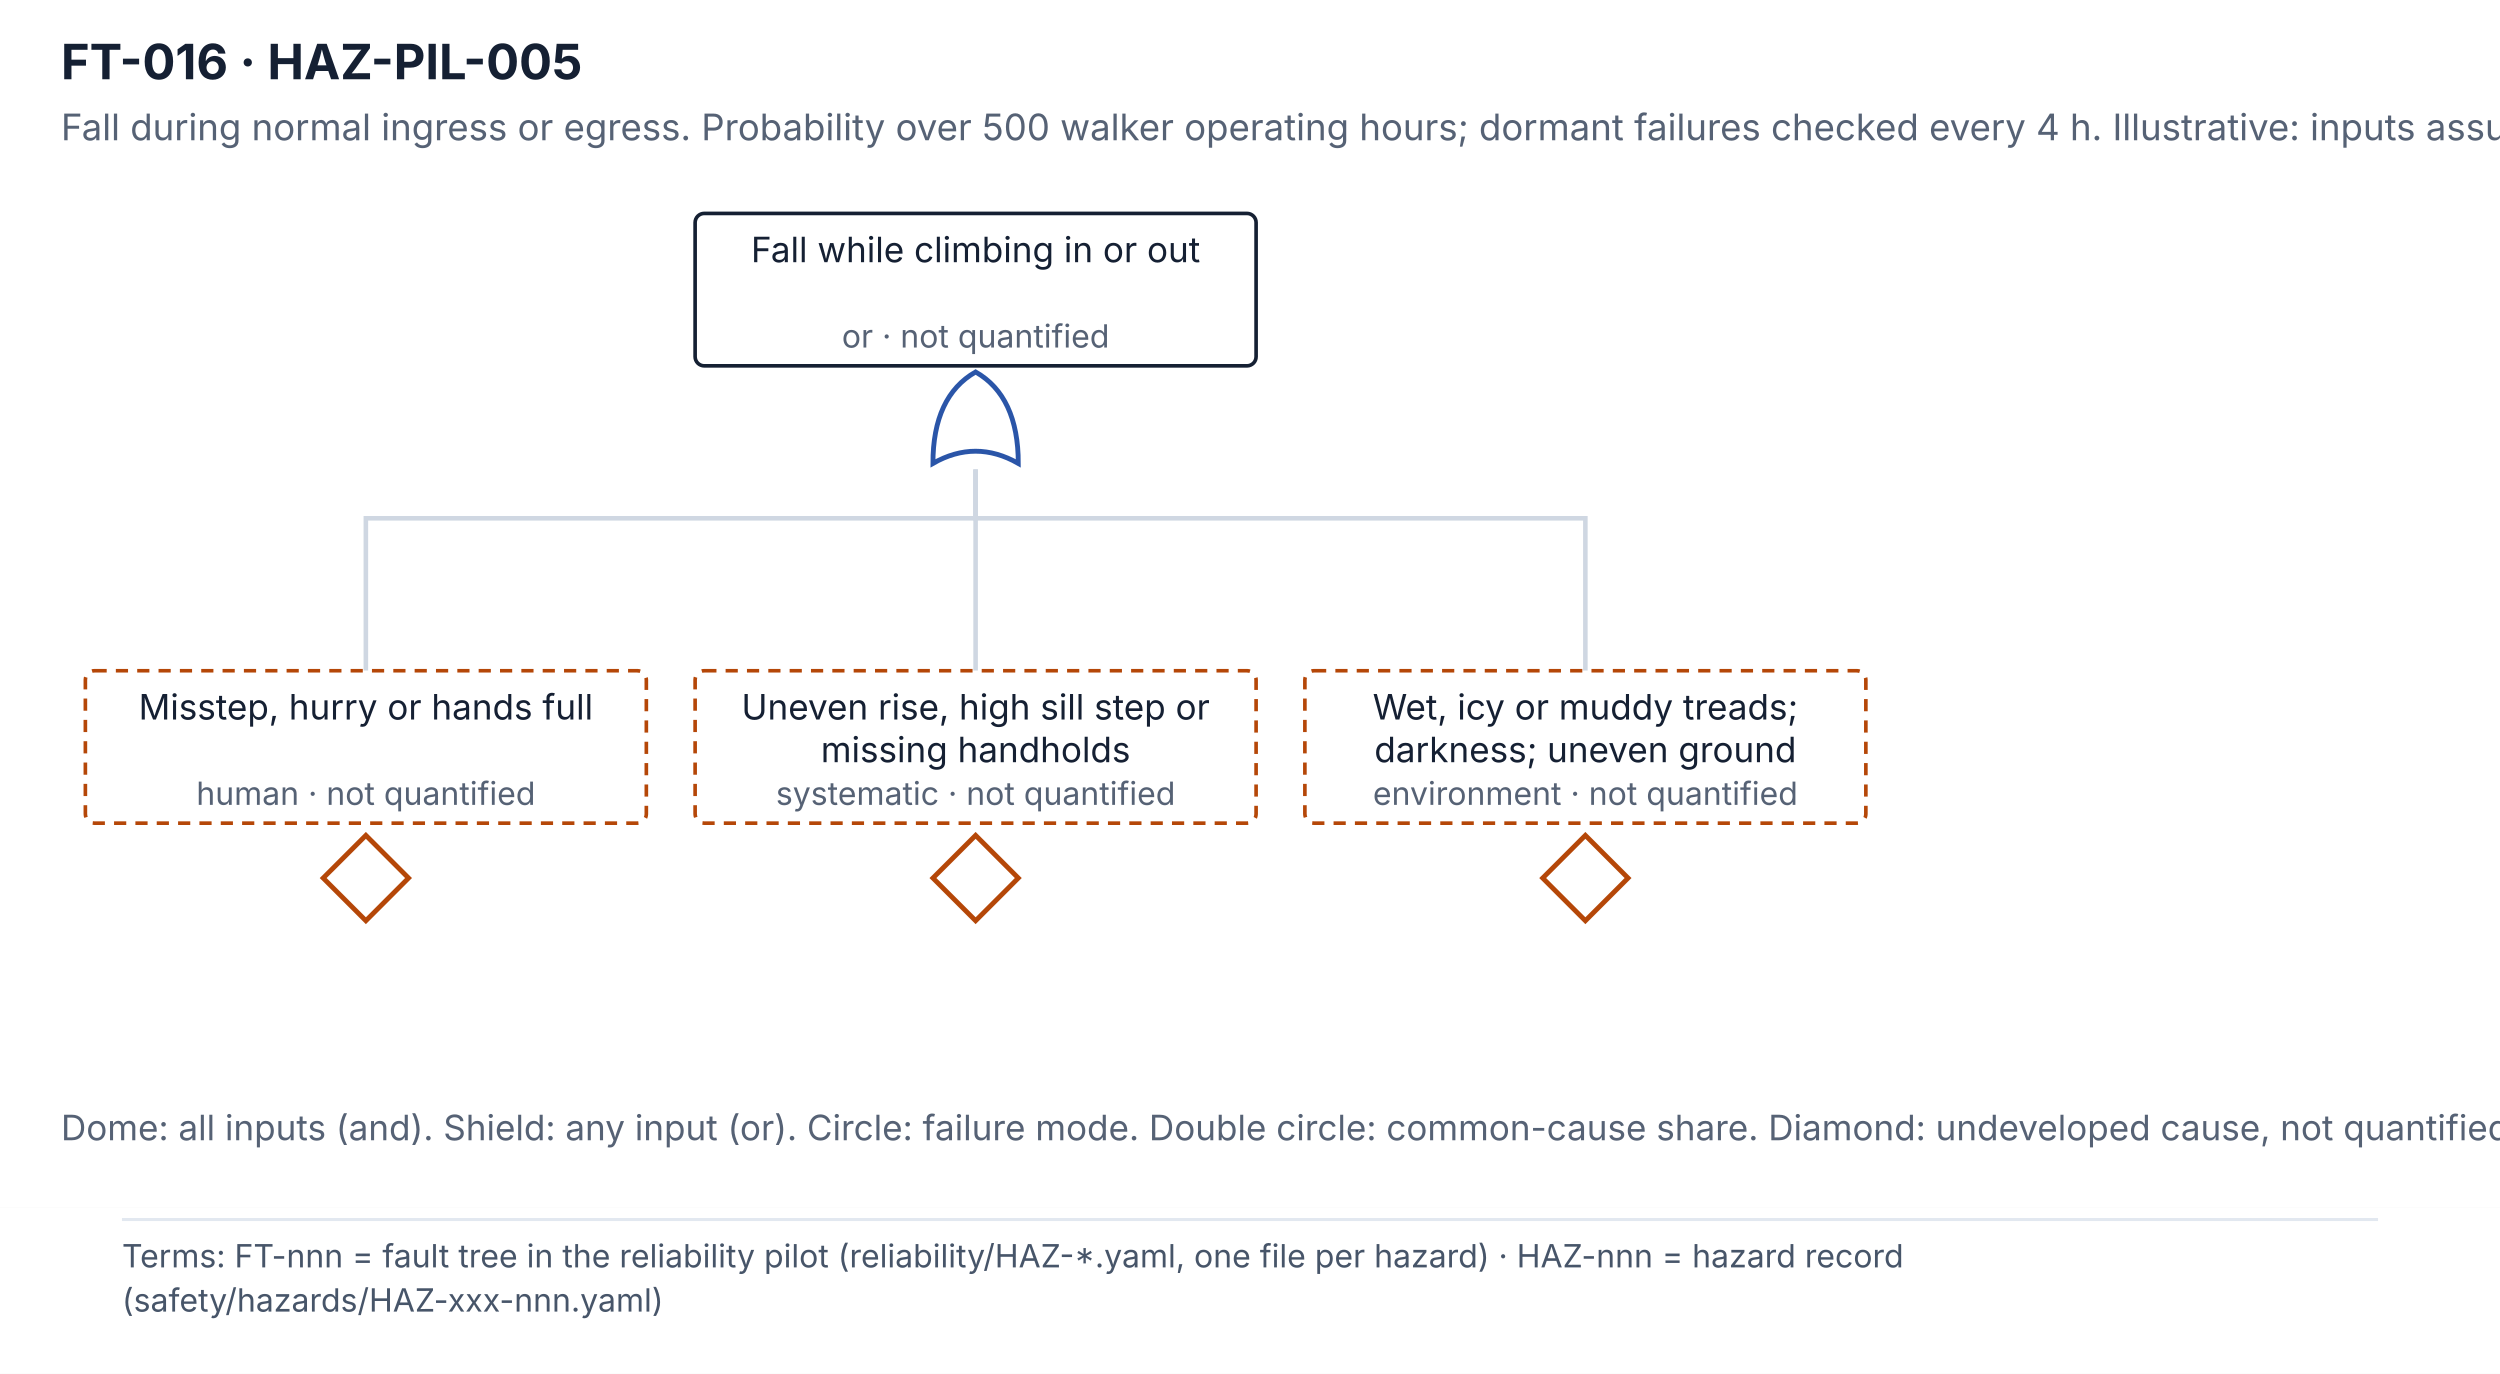
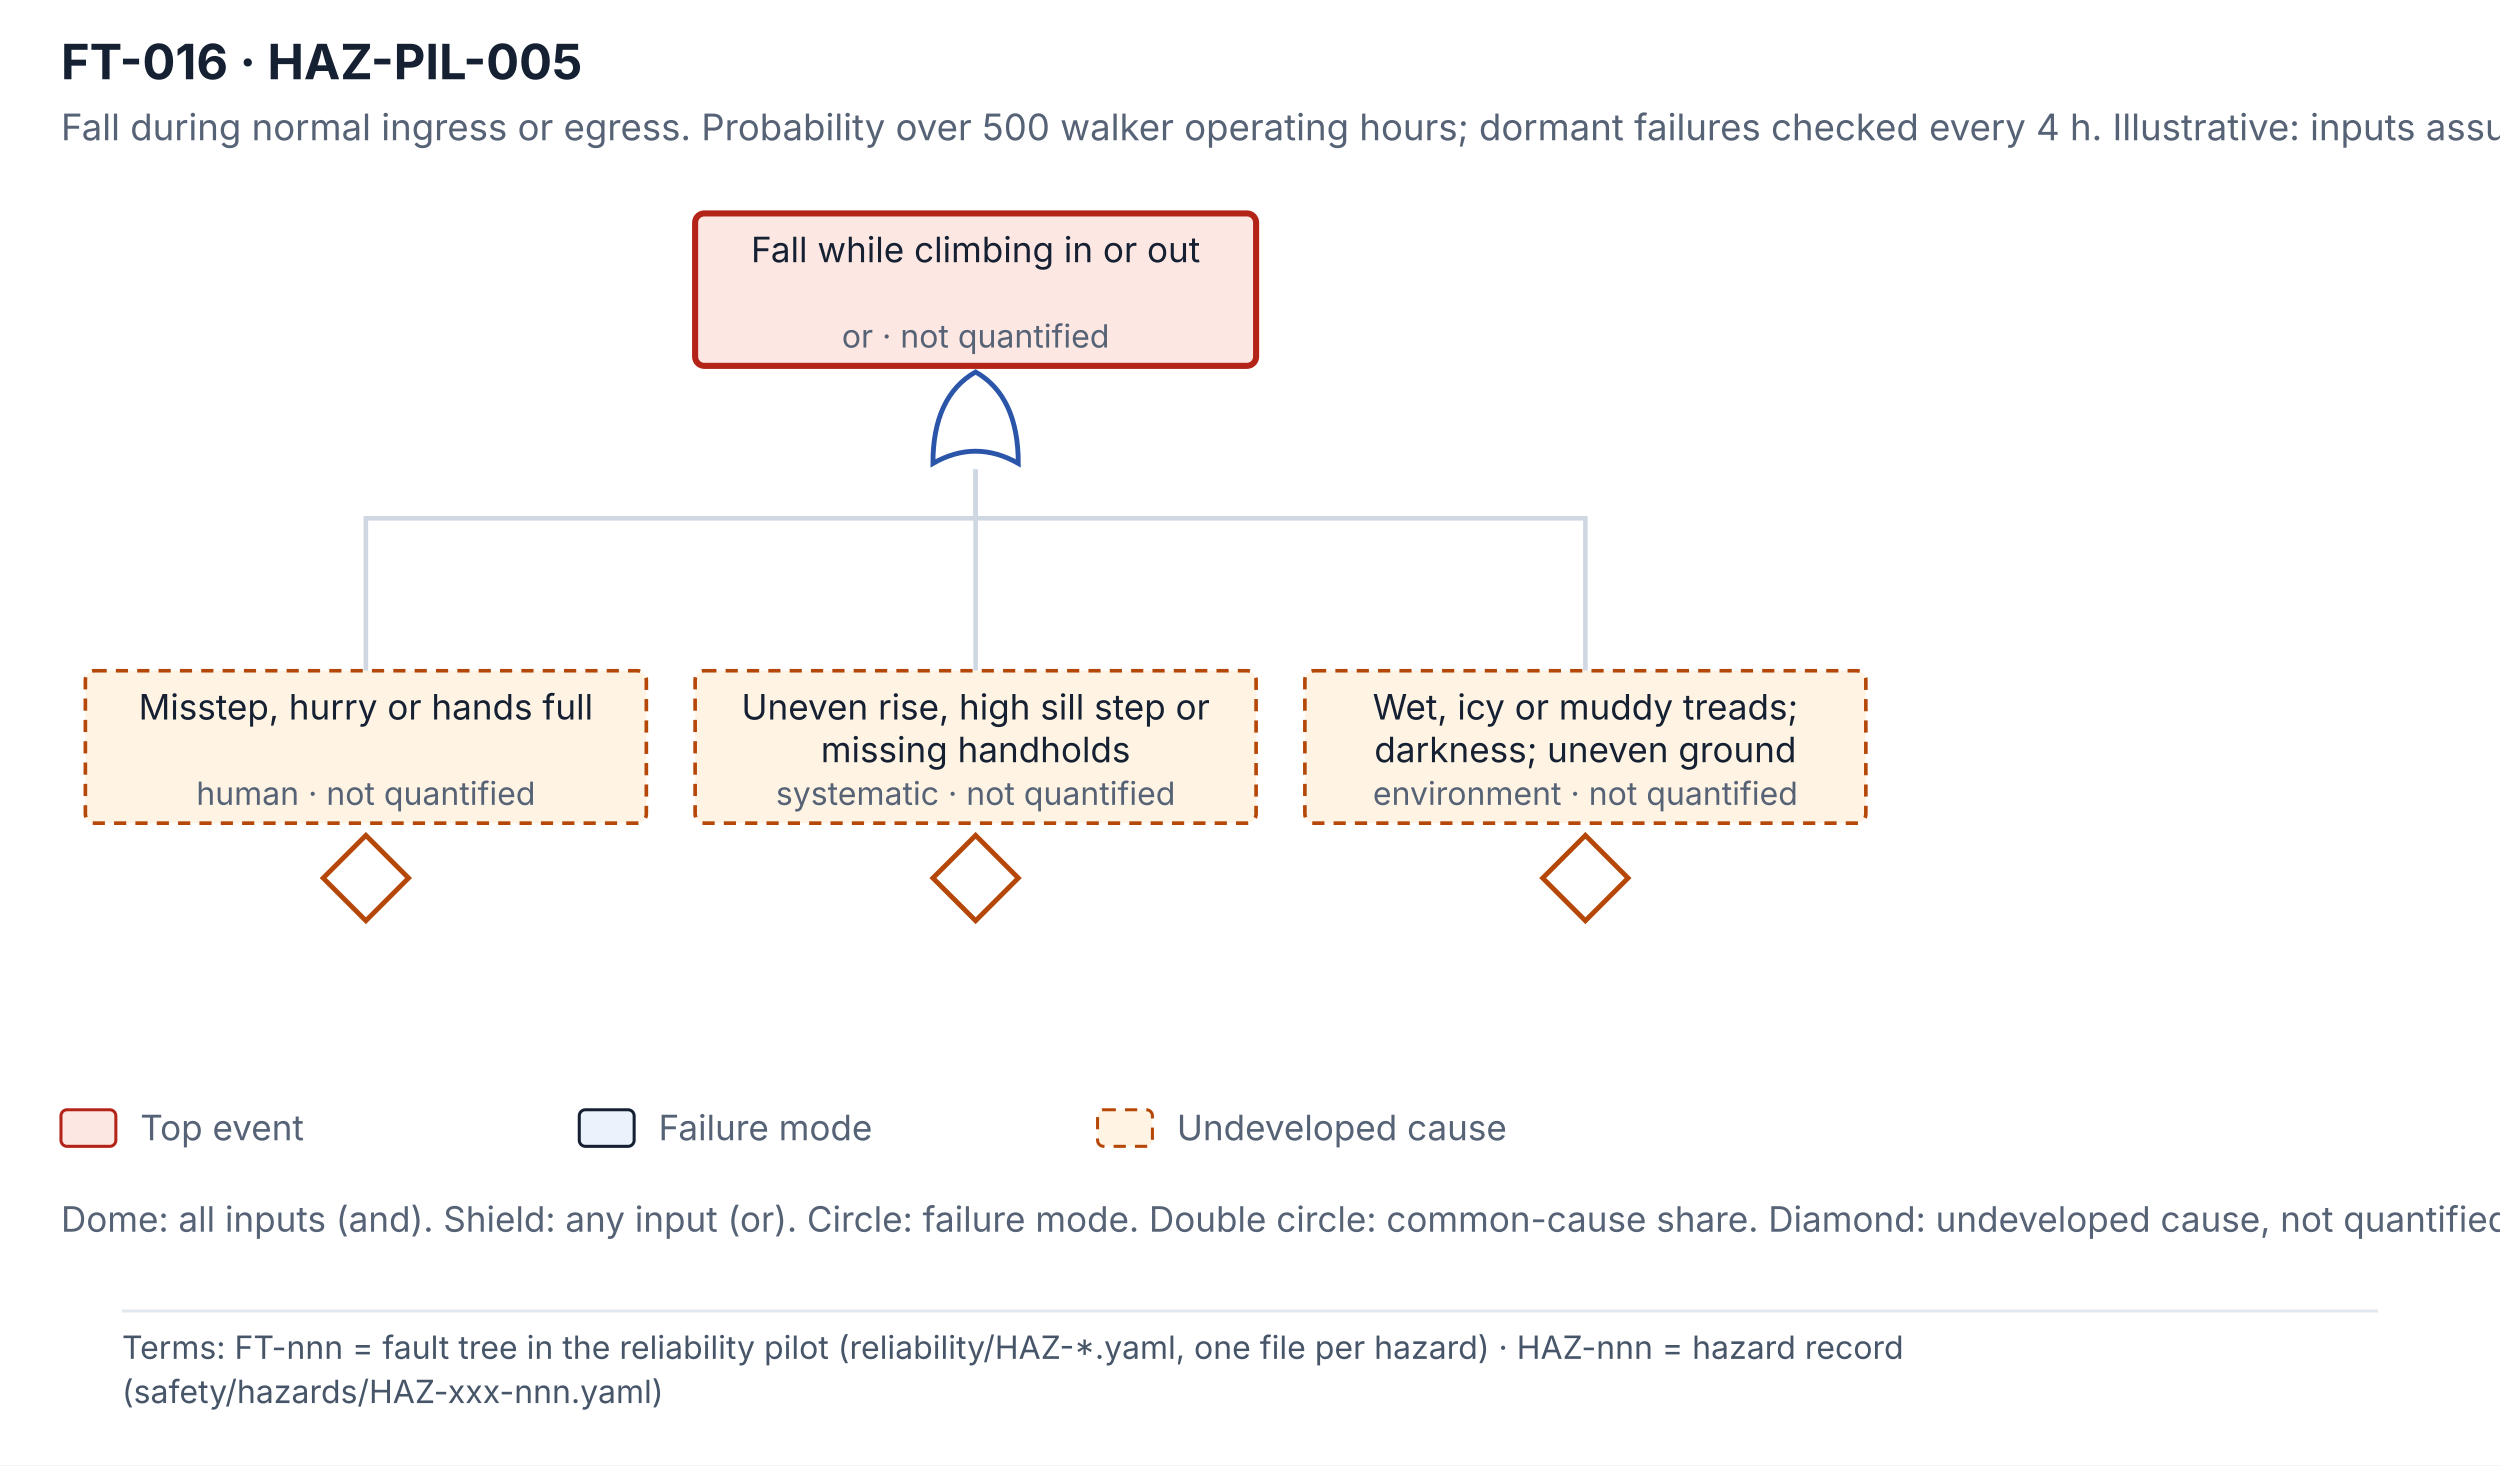
- <svg xmlns="http://www.w3.org/2000/svg" viewBox="0 0 820 450.6" width="820" height="450.6" font-family="Inter, 'Segoe UI', Helvetica, Arial, sans-serif">
-   <rect width="820" height="396" fill="#ffffff" />
+ <svg xmlns="http://www.w3.org/2000/svg" viewBox="0 0 820 480.6" width="820" height="480.6" font-family="Inter, 'Segoe UI', Helvetica, Arial, sans-serif">
+   <rect width="820" height="426" fill="#ffffff" />
  <text x="20" y="26" font-size="16" font-weight="700" fill="#152033">FT-016 · HAZ-PIL-005</text>
  <text x="20" y="46" font-size="12" fill="#566275">Fall during normal ingress or egress. Probability over 500 walker operating hours; dormant failures checked every 4 h. Illustrative: inputs assumed.</text>
  <path d="M320.0 154 V170 H120.0 V220" fill="none" stroke="#cfd7e2" stroke-width="1.5" />
  <path d="M320.0 154 V170 H320.0 V220" fill="none" stroke="#cfd7e2" stroke-width="1.5" />
  <path d="M320.0 154 V170 H520.0 V220" fill="none" stroke="#cfd7e2" stroke-width="1.5" />
-   <rect x="28.0" y="220" width="184" height="50" rx="3" fill="#ffffff" stroke="#b54708" stroke-width="1.2" stroke-dasharray="4 3" />
+   <rect x="28.0" y="220" width="184" height="50" rx="3" fill="#fff4e3" stroke="#b54708" stroke-width="1.2" stroke-dasharray="4 3" />
  <text x="120.0" y="236" font-size="11.5" fill="#152033" text-anchor="middle">Misstep, hurry or hands full</text>
  <text x="120.0" y="264" font-size="10.5" fill="#566275" text-anchor="middle">human · not quantified</text>
  <path d="M120.0 274 L134.0 288 L120.0 302 L106.0 288 Z" fill="#ffffff" stroke="#b54708" stroke-width="1.6" />
-   <rect x="228.0" y="220" width="184" height="50" rx="3" fill="#ffffff" stroke="#b54708" stroke-width="1.2" stroke-dasharray="4 3" />
+   <rect x="228.0" y="220" width="184" height="50" rx="3" fill="#fff4e3" stroke="#b54708" stroke-width="1.2" stroke-dasharray="4 3" />
  <text x="320.0" y="236" font-size="11.5" fill="#152033" text-anchor="middle">Uneven rise, high sill step or</text>
  <text x="320.0" y="250" font-size="11.5" fill="#152033" text-anchor="middle">missing handholds</text>
  <text x="320.0" y="264" font-size="10.5" fill="#566275" text-anchor="middle">systematic · not quantified</text>
  <path d="M320.0 274 L334.0 288 L320.0 302 L306.0 288 Z" fill="#ffffff" stroke="#b54708" stroke-width="1.6" />
-   <rect x="428.0" y="220" width="184" height="50" rx="3" fill="#ffffff" stroke="#b54708" stroke-width="1.2" stroke-dasharray="4 3" />
+   <rect x="428.0" y="220" width="184" height="50" rx="3" fill="#fff4e3" stroke="#b54708" stroke-width="1.2" stroke-dasharray="4 3" />
  <text x="520.0" y="236" font-size="11.5" fill="#152033" text-anchor="middle">Wet, icy or muddy treads;</text>
  <text x="520.0" y="250" font-size="11.5" fill="#152033" text-anchor="middle">darkness; uneven ground</text>
  <text x="520.0" y="264" font-size="10.5" fill="#566275" text-anchor="middle">environment · not quantified</text>
  <path d="M520.0 274 L534.0 288 L520.0 302 L506.0 288 Z" fill="#ffffff" stroke="#b54708" stroke-width="1.6" />
-   <rect x="228.0" y="70" width="184" height="50" rx="3" fill="#ffffff" stroke="#152033" stroke-width="1.2" />
+   <rect x="228.0" y="70" width="184" height="50" rx="3" fill="#fde7e2" stroke="#b42318" stroke-width="2" />
  <text x="320.0" y="86" font-size="11.5" fill="#152033" text-anchor="middle">Fall while climbing in or out</text>
  <text x="320.0" y="114" font-size="10.5" fill="#566275" text-anchor="middle">or · not quantified</text>
  <path d="M306.0 152 Q306.0 130 320.0 122 Q334.0 130 334.0 152 Q320.0 144 306.0 152 Z" fill="#ffffff" stroke="#2a55a8" stroke-width="1.6" />
-   <text x="20" y="374" font-size="11.5" fill="#566275">Dome: all inputs (and). Shield: any input (or). Circle: failure mode. Double circle: common-cause share. Diamond: undeveloped cause, not quantified. ×n: n identical copies.</text>
-   <g class="terms" data-base-h="396">
-     <rect x="0" y="396" width="820" height="54.6" fill="#FFFFFF" />
-     <line x1="40" y1="400" x2="780" y2="400" stroke="#E2E8F0" stroke-width="1" />
-     <text x="40" y="415.7" font-size="10.5" fill="#475569" font-family="Inter, 'Segoe UI', Helvetica, Arial, sans-serif">Terms: FT-nnn = fault tree in the reliability pilot (reliability/HAZ-*.yaml, one file per hazard) · HAZ-nnn = hazard record</text>
-     <text x="40" y="430.2" font-size="10.5" fill="#475569" font-family="Inter, 'Segoe UI', Helvetica, Arial, sans-serif">(safety/hazards/HAZ-xxx-nnn.yaml)</text>
+   <rect x="20" y="364" width="18" height="12" rx="2" fill="#fde7e2" stroke="#b42318" />
+   <text x="46" y="374" font-size="11.5" fill="#566275">Top event</text>
+   <rect x="190" y="364" width="18" height="12" rx="2" fill="#eaf2fb" stroke="#152033" />
+   <text x="216" y="374" font-size="11.5" fill="#566275">Failure mode</text>
+   <rect x="360" y="364" width="18" height="12" rx="2" fill="#fff4e3" stroke="#b54708" stroke-dasharray="4 3" />
+   <text x="386" y="374" font-size="11.5" fill="#566275">Undeveloped cause</text>
+   <text x="20" y="404" font-size="11.5" fill="#566275">Dome: all inputs (and). Shield: any input (or). Circle: failure mode. Double circle: common-cause share. Diamond: undeveloped cause, not quantified. ×n: n identical copies.</text>
+   <g class="terms" data-base-h="426">
+     <rect x="0" y="426" width="820" height="54.6" fill="#FFFFFF" />
+     <line x1="40" y1="430" x2="780" y2="430" stroke="#E2E8F0" stroke-width="1" />
+     <text x="40" y="445.7" font-size="10.5" fill="#475569" font-family="Inter, 'Segoe UI', Helvetica, Arial, sans-serif">Terms: FT-nnn = fault tree in the reliability pilot (reliability/HAZ-*.yaml, one file per hazard) · HAZ-nnn = hazard record</text>
+     <text x="40" y="460.2" font-size="10.5" fill="#475569" font-family="Inter, 'Segoe UI', Helvetica, Arial, sans-serif">(safety/hazards/HAZ-xxx-nnn.yaml)</text>
  </g>
</svg>
